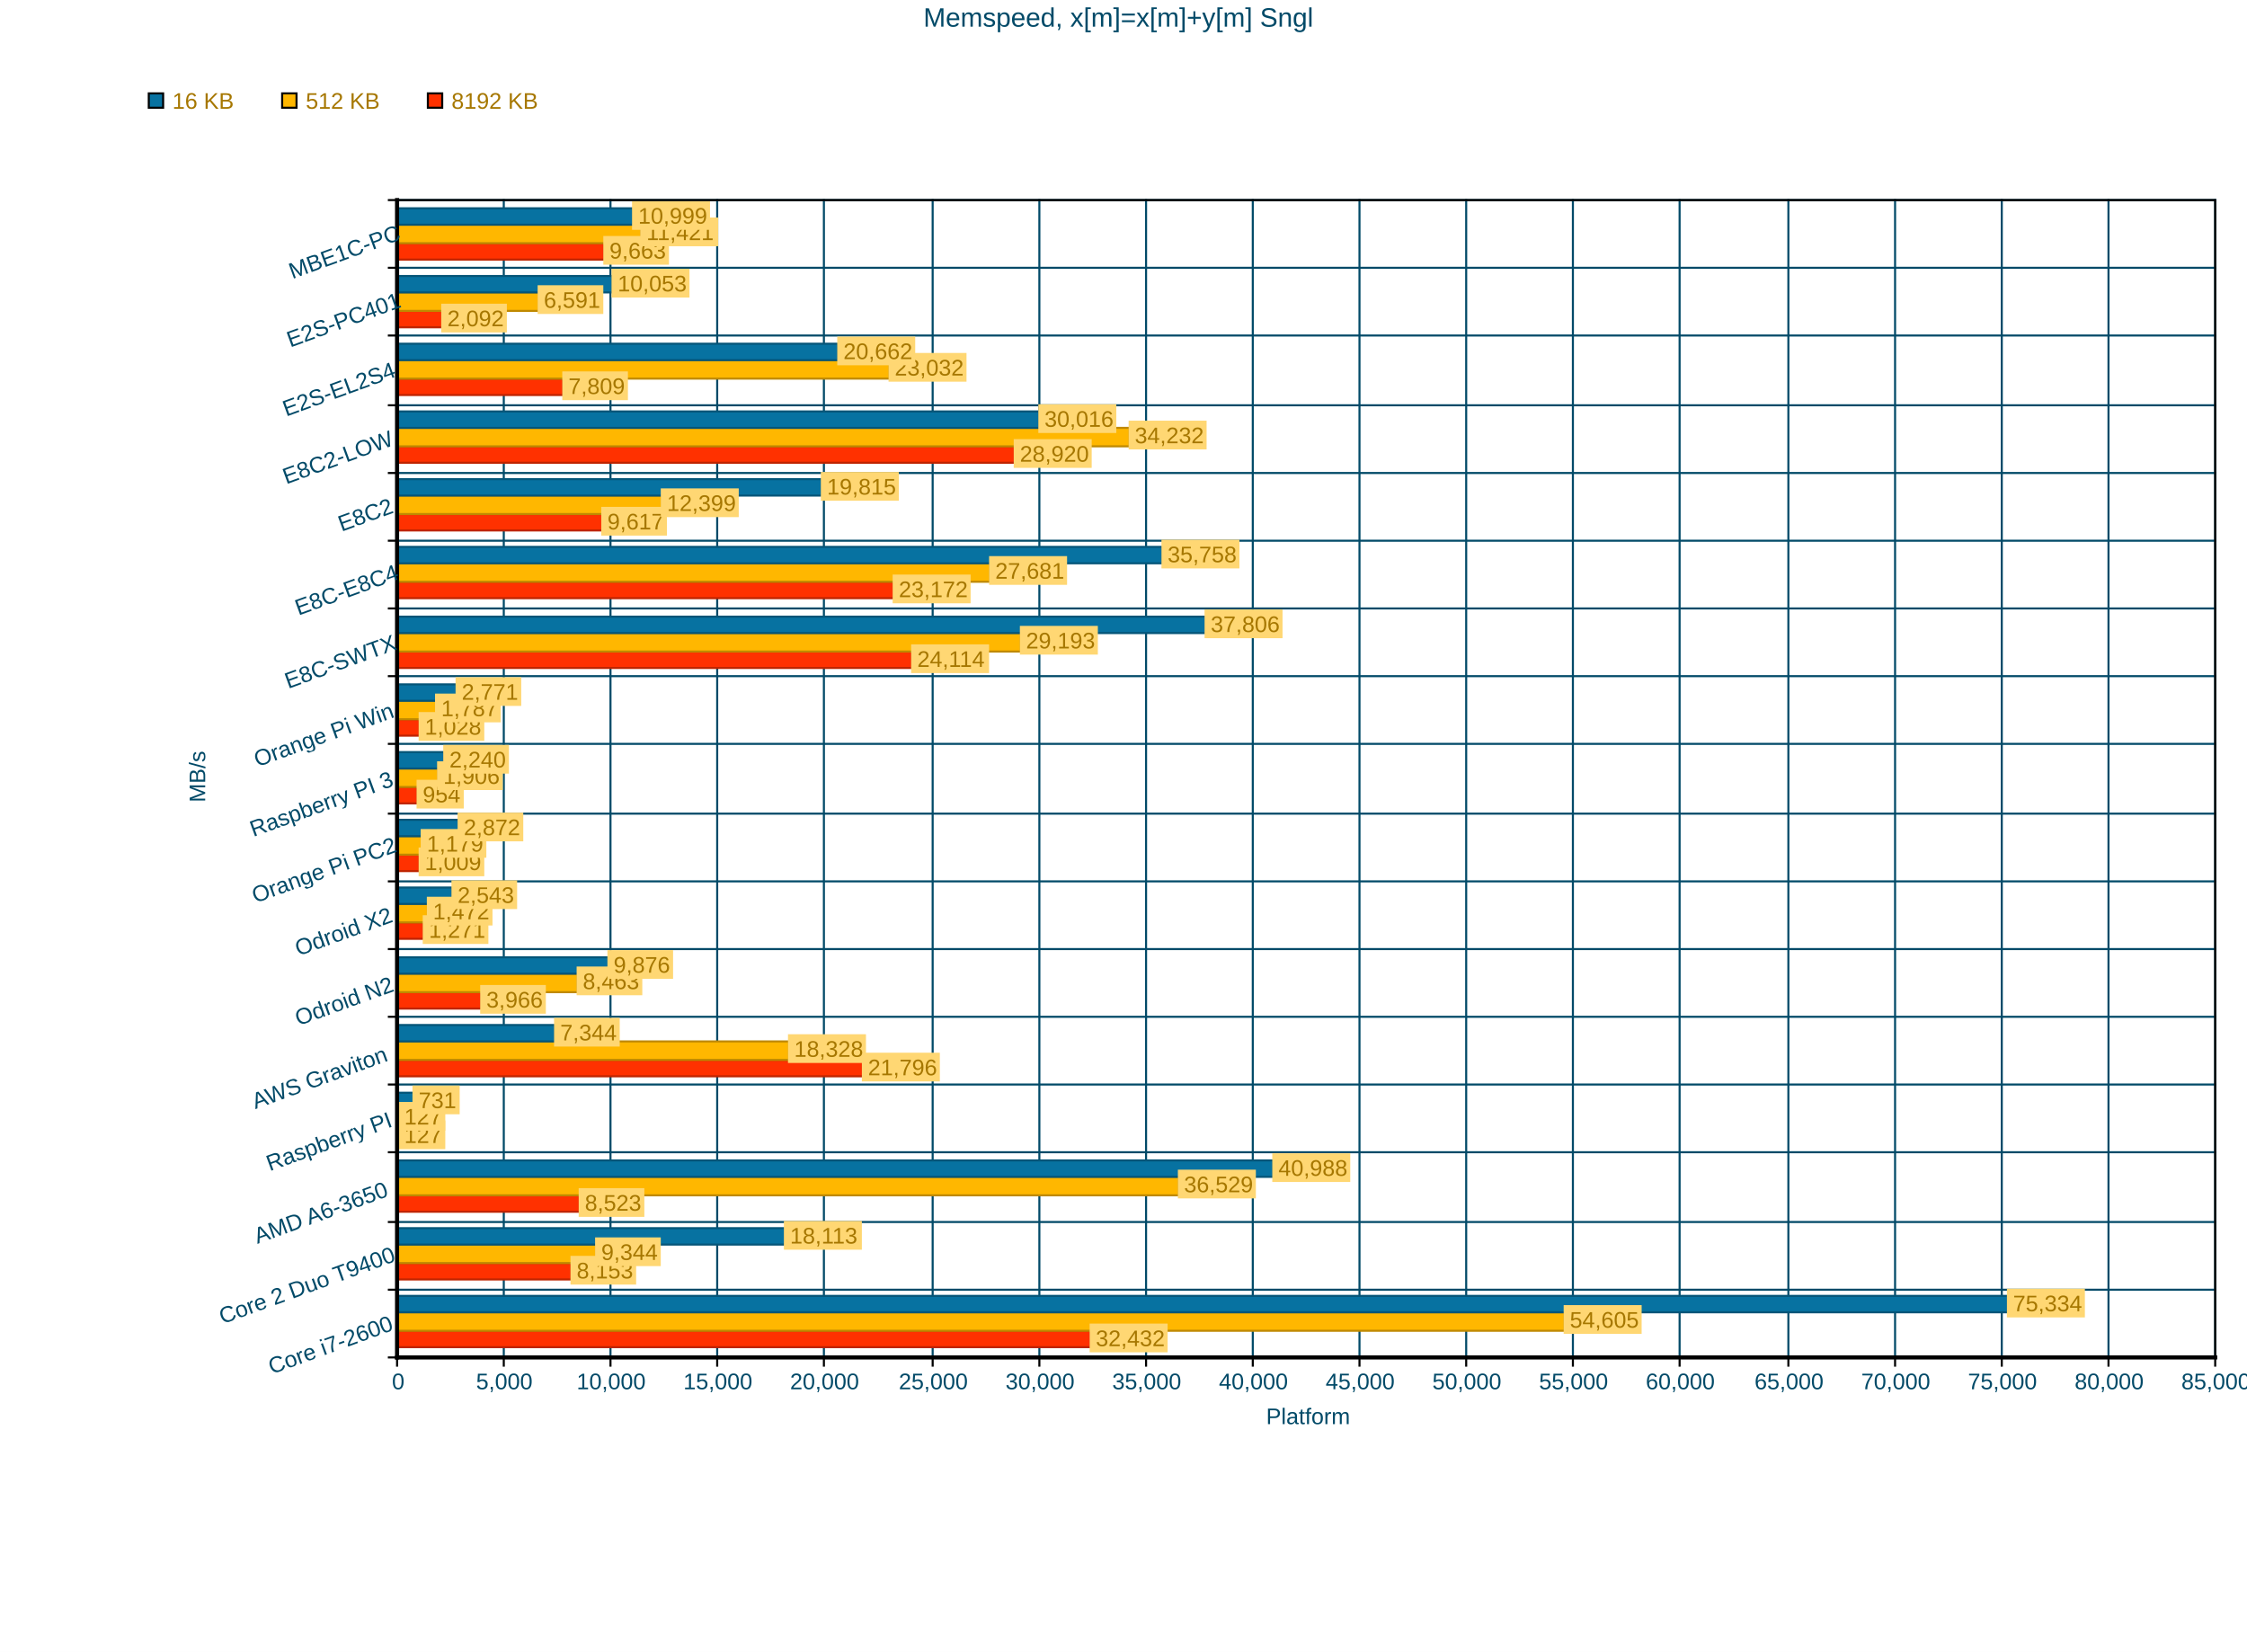
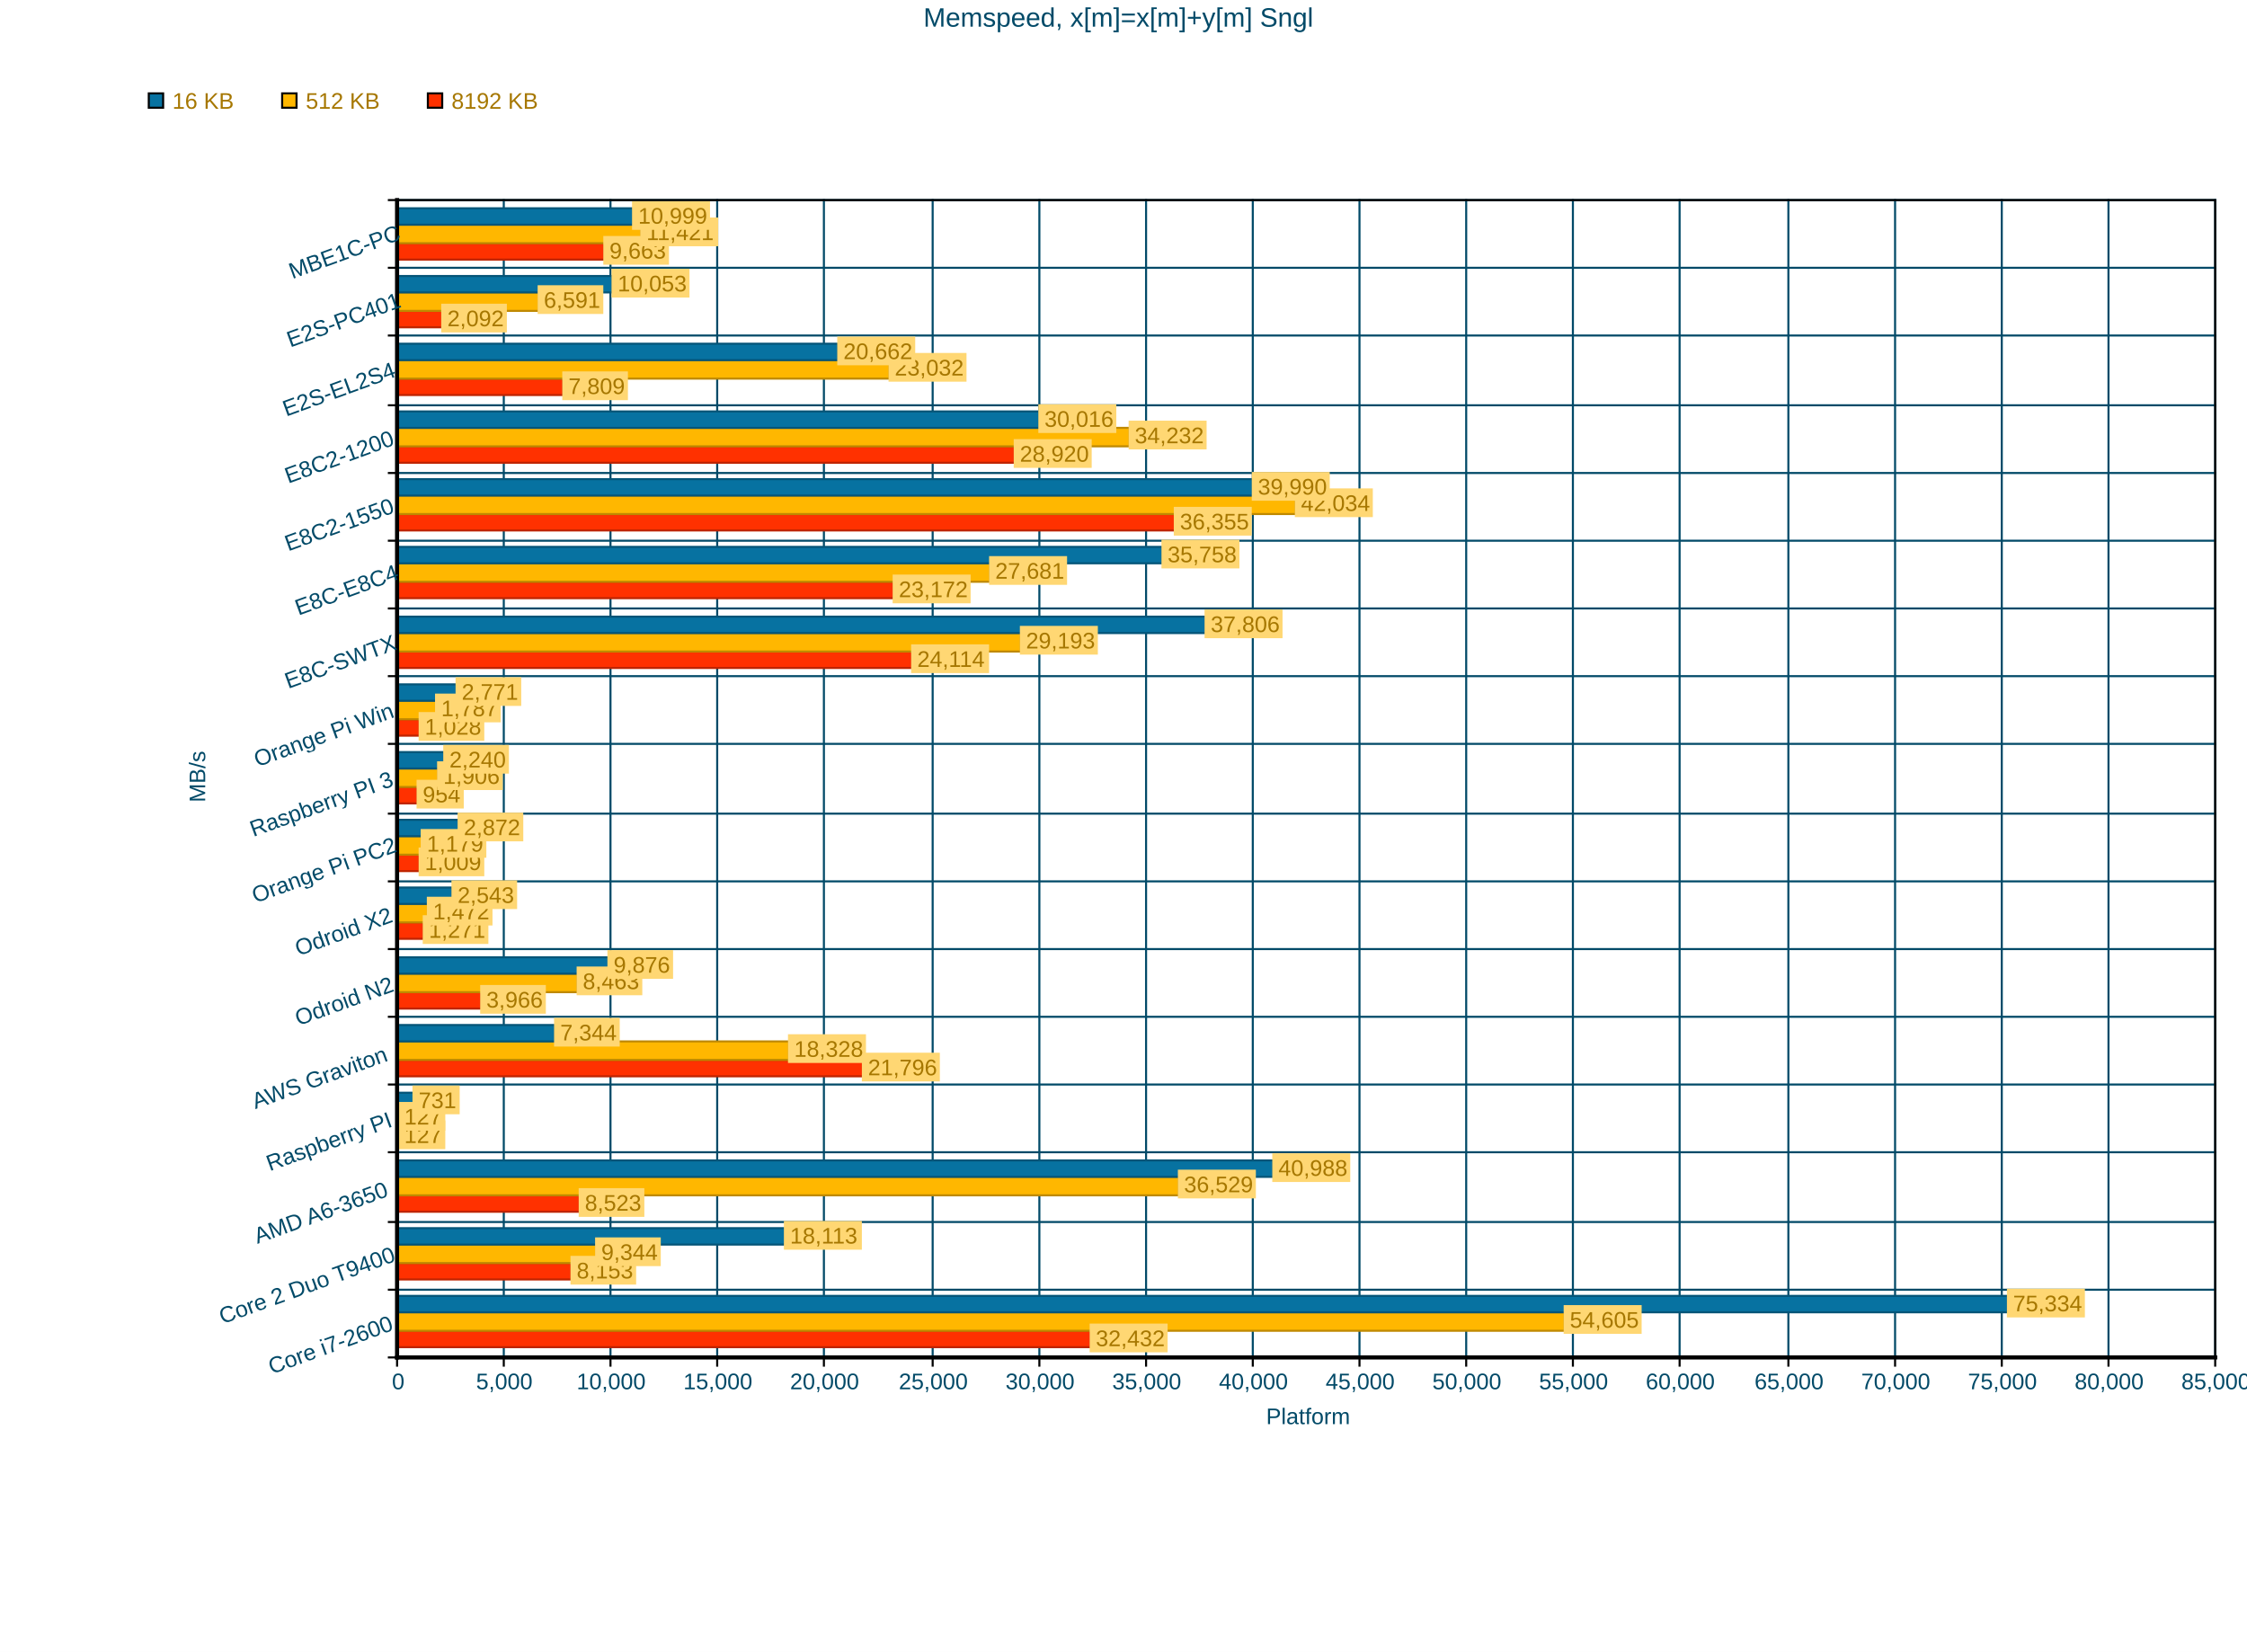
<svg xmlns="http://www.w3.org/2000/svg" xmlns:xlink="http://www.w3.org/1999/xlink" viewBox="0 0 1095 805" xml:space="preserve">
  <g font-family="Arial" font-size="11px" fill="none" fill-rule="evenodd" stroke-linecap="square">
    <rect id="b1" x="0" y="0" width="1095" height="805" />
    <use xlink:href="#b1" fill="#ffffff" />
    <rect id="b2" x="194" y="98" width="885" height="563" />
    <use xlink:href="#b2" fill="#ffffff" />
    <line id="b3" x1="193.5" y1="661.5" x2="193.5" y2="97.5" />
    <use xlink:href="#b3" stroke="#024a68" />
    <line id="b4" x1="245.5" y1="661.5" x2="245.5" y2="97.5" />
    <use xlink:href="#b4" stroke="#024a68" />
    <line id="b5" x1="297.5" y1="661.5" x2="297.5" y2="97.5" />
    <use xlink:href="#b5" stroke="#024a68" />
    <line id="b6" x1="349.5" y1="661.5" x2="349.5" y2="97.5" />
    <use xlink:href="#b6" stroke="#024a68" />
    <line id="b7" x1="401.5" y1="661.5" x2="401.5" y2="97.5" />
    <use xlink:href="#b7" stroke="#024a68" />
    <line id="b8" x1="454.5" y1="661.5" x2="454.5" y2="97.5" />
    <use xlink:href="#b8" stroke="#024a68" />
    <line id="b9" x1="506.5" y1="661.5" x2="506.5" y2="97.5" />
    <use xlink:href="#b9" stroke="#024a68" />
    <line id="b10" x1="558.5" y1="661.5" x2="558.5" y2="97.5" />
    <use xlink:href="#b10" stroke="#024a68" />
    <line id="b11" x1="610.5" y1="661.5" x2="610.5" y2="97.5" />
    <use xlink:href="#b11" stroke="#024a68" />
    <line id="b12" x1="662.5" y1="661.5" x2="662.5" y2="97.5" />
    <use xlink:href="#b12" stroke="#024a68" />
    <line id="b13" x1="714.5" y1="661.5" x2="714.5" y2="97.5" />
    <use xlink:href="#b13" stroke="#024a68" />
    <line id="b14" x1="766.5" y1="661.5" x2="766.5" y2="97.5" />
    <use xlink:href="#b14" stroke="#024a68" />
    <line id="b15" x1="818.5" y1="661.5" x2="818.5" y2="97.5" />
    <use xlink:href="#b15" stroke="#024a68" />
    <line id="b16" x1="871.5" y1="661.5" x2="871.5" y2="97.5" />
    <use xlink:href="#b16" stroke="#024a68" />
    <line id="b17" x1="923.5" y1="661.5" x2="923.5" y2="97.5" />
    <use xlink:href="#b17" stroke="#024a68" />
    <line id="b18" x1="975.5" y1="661.5" x2="975.5" y2="97.5" />
    <use xlink:href="#b18" stroke="#024a68" />
    <line id="b19" x1="1027.5" y1="661.5" x2="1027.5" y2="97.5" />
    <use xlink:href="#b19" stroke="#024a68" />
    <line id="b20" x1="1079.5" y1="661.5" x2="1079.5" y2="97.5" />
    <use xlink:href="#b20" stroke="#024a68" />
    <line id="b21" x1="193.5" y1="661.5" x2="1079.5" y2="661.5" />
    <use xlink:href="#b21" stroke="#024a68" />
    <line id="b22" x1="193.5" y1="628.5" x2="1079.5" y2="628.5" />
    <use xlink:href="#b22" stroke="#024a68" />
    <line id="b23" x1="193.5" y1="595.5" x2="1079.5" y2="595.5" />
    <use xlink:href="#b23" stroke="#024a68" />
    <line id="b24" x1="193.5" y1="561.5" x2="1079.5" y2="561.5" />
    <use xlink:href="#b24" stroke="#024a68" />
    <line id="b25" x1="193.5" y1="528.5" x2="1079.5" y2="528.5" />
    <use xlink:href="#b25" stroke="#024a68" />
    <line id="b26" x1="193.5" y1="495.5" x2="1079.5" y2="495.5" />
    <use xlink:href="#b26" stroke="#024a68" />
    <line id="b27" x1="193.5" y1="462.5" x2="1079.5" y2="462.5" />
    <use xlink:href="#b27" stroke="#024a68" />
    <line id="b28" x1="193.5" y1="429.5" x2="1079.5" y2="429.5" />
    <use xlink:href="#b28" stroke="#024a68" />
    <line id="b29" x1="193.5" y1="396.5" x2="1079.5" y2="396.5" />
    <use xlink:href="#b29" stroke="#024a68" />
    <line id="b30" x1="193.5" y1="362.5" x2="1079.5" y2="362.5" />
    <use xlink:href="#b30" stroke="#024a68" />
    <line id="b31" x1="193.5" y1="329.5" x2="1079.5" y2="329.5" />
    <use xlink:href="#b31" stroke="#024a68" />
    <line id="b32" x1="193.5" y1="296.5" x2="1079.5" y2="296.5" />
    <use xlink:href="#b32" stroke="#024a68" />
    <line id="b33" x1="193.5" y1="263.5" x2="1079.5" y2="263.5" />
    <use xlink:href="#b33" stroke="#024a68" />
    <line id="b34" x1="193.5" y1="230.5" x2="1079.5" y2="230.5" />
    <use xlink:href="#b34" stroke="#024a68" />
    <line id="b35" x1="193.5" y1="197.5" x2="1079.5" y2="197.5" />
    <use xlink:href="#b35" stroke="#024a68" />
    <line id="b36" x1="193.5" y1="163.5" x2="1079.5" y2="163.5" />
    <use xlink:href="#b36" stroke="#024a68" />
    <line id="b37" x1="193.5" y1="130.5" x2="1079.5" y2="130.5" />
    <use xlink:href="#b37" stroke="#024a68" />
    <line id="b38" x1="193.5" y1="97.5" x2="1079.5" y2="97.5" />
    <use xlink:href="#b38" stroke="#024a68" />
    <rect id="b39" x="193.5" y="648.5" width="338" height="8" />
    <use xlink:href="#b39" fill="#ff3100" stroke="#bf2400" />
    <rect id="b40" x="193.5" y="639.5" width="569" height="9" />
    <use xlink:href="#b40" fill="#ffb700" stroke="#bf8900" />
    <rect id="b41" x="193.5" y="631.5" width="785" height="8" />
    <use xlink:href="#b41" fill="#0772a1" stroke="#055578" />
    <rect id="b42" x="193.5" y="615.5" width="85" height="8" />
    <use xlink:href="#b42" fill="#ff3100" stroke="#bf2400" />
    <rect id="b43" x="193.5" y="606.5" width="97" height="9" />
    <use xlink:href="#b43" fill="#ffb700" stroke="#bf8900" />
    <rect id="b44" x="193.5" y="598.5" width="189" height="8" />
    <use xlink:href="#b44" fill="#0772a1" stroke="#055578" />
    <rect id="b45" x="193.5" y="582.5" width="89" height="8" />
    <use xlink:href="#b45" fill="#ff3100" stroke="#bf2400" />
    <rect id="b46" x="193.5" y="573.5" width="381" height="9" />
    <use xlink:href="#b46" fill="#ffb700" stroke="#bf8900" />
    <rect id="b47" x="193.5" y="565.5" width="427" height="8" />
    <use xlink:href="#b47" fill="#0772a1" stroke="#055578" />
    <rect id="b48" x="193.5" y="549.5" width="1" height="8" />
    <use xlink:href="#b48" fill="#ff3100" stroke="#bf2400" />
    <rect id="b49" x="193.5" y="540.5" width="1" height="9" />
    <use xlink:href="#b49" fill="#ffb700" stroke="#bf8900" />
    <rect id="b50" x="193.5" y="532.5" width="8" height="8" />
    <use xlink:href="#b50" fill="#0772a1" stroke="#055578" />
    <rect id="b51" x="193.5" y="516.5" width="227" height="8" />
    <use xlink:href="#b51" fill="#ff3100" stroke="#bf2400" />
    <rect id="b52" x="193.5" y="507.5" width="191" height="9" />
    <use xlink:href="#b52" fill="#ffb700" stroke="#bf8900" />
    <rect id="b53" x="193.5" y="499.5" width="77" height="8" />
    <use xlink:href="#b53" fill="#0772a1" stroke="#055578" />
    <rect id="b54" x="193.5" y="483.5" width="41" height="8" />
    <use xlink:href="#b54" fill="#ff3100" stroke="#bf2400" />
    <rect id="b55" x="193.5" y="474.5" width="88" height="9" />
    <use xlink:href="#b55" fill="#ffb700" stroke="#bf8900" />
    <rect id="b56" x="193.5" y="466.5" width="103" height="8" />
    <use xlink:href="#b56" fill="#0772a1" stroke="#055578" />
    <rect id="b57" x="193.5" y="449.5" width="13" height="8" />
    <use xlink:href="#b57" fill="#ff3100" stroke="#bf2400" />
    <rect id="b58" x="193.5" y="440.5" width="15" height="9" />
    <use xlink:href="#b58" fill="#ffb700" stroke="#bf8900" />
    <rect id="b59" x="193.5" y="432.5" width="27" height="8" />
    <use xlink:href="#b59" fill="#0772a1" stroke="#055578" />
    <rect id="b60" x="193.5" y="416.5" width="11" height="8" />
    <use xlink:href="#b60" fill="#ff3100" stroke="#bf2400" />
    <rect id="b61" x="193.5" y="407.5" width="12" height="9" />
    <use xlink:href="#b61" fill="#ffb700" stroke="#bf8900" />
    <rect id="b62" x="193.5" y="399.5" width="30" height="8" />
    <use xlink:href="#b62" fill="#0772a1" stroke="#055578" />
    <rect id="b63" x="193.5" y="383.5" width="10" height="8" />
    <use xlink:href="#b63" fill="#ff3100" stroke="#bf2400" />
    <rect id="b64" x="193.5" y="374.5" width="20" height="9" />
    <use xlink:href="#b64" fill="#ffb700" stroke="#bf8900" />
    <rect id="b65" x="193.5" y="366.5" width="23" height="8" />
    <use xlink:href="#b65" fill="#0772a1" stroke="#055578" />
    <rect id="b66" x="193.5" y="350.5" width="11" height="8" />
    <use xlink:href="#b66" fill="#ff3100" stroke="#bf2400" />
    <rect id="b67" x="193.5" y="341.5" width="19" height="9" />
    <use xlink:href="#b67" fill="#ffb700" stroke="#bf8900" />
    <rect id="b68" x="193.5" y="333.5" width="29" height="8" />
    <use xlink:href="#b68" fill="#0772a1" stroke="#055578" />
    <rect id="b69" x="193.5" y="317.5" width="251" height="8" />
    <use xlink:href="#b69" fill="#ff3100" stroke="#bf2400" />
    <rect id="b70" x="193.5" y="308.5" width="304" height="9" />
    <use xlink:href="#b70" fill="#ffb700" stroke="#bf8900" />
    <rect id="b71" x="193.5" y="300.5" width="394" height="8" />
    <use xlink:href="#b71" fill="#0772a1" stroke="#055578" />
    <rect id="b72" x="193.5" y="283.5" width="242" height="8" />
    <use xlink:href="#b72" fill="#ff3100" stroke="#bf2400" />
    <rect id="b73" x="193.5" y="274.5" width="289" height="9" />
    <use xlink:href="#b73" fill="#ffb700" stroke="#bf8900" />
    <rect id="b74" x="193.5" y="266.5" width="373" height="8" />
    <use xlink:href="#b74" fill="#0772a1" stroke="#055578" />
-     <rect id="b75" x="193.5" y="250.5" width="100" height="8" />
+     <rect id="b75" x="193.5" y="250.5" width="379" height="8" />
    <use xlink:href="#b75" fill="#ff3100" stroke="#bf2400" />
-     <rect id="b76" x="193.5" y="241.5" width="129" height="9" />
+     <rect id="b76" x="193.5" y="241.5" width="438" height="9" />
    <use xlink:href="#b76" fill="#ffb700" stroke="#bf8900" />
-     <rect id="b77" x="193.5" y="233.5" width="207" height="8" />
+     <rect id="b77" x="193.5" y="233.5" width="417" height="8" />
    <use xlink:href="#b77" fill="#0772a1" stroke="#055578" />
    <rect id="b78" x="193.5" y="217.5" width="301" height="8" />
    <use xlink:href="#b78" fill="#ff3100" stroke="#bf2400" />
    <rect id="b79" x="193.5" y="208.5" width="357" height="9" />
    <use xlink:href="#b79" fill="#ffb700" stroke="#bf8900" />
    <rect id="b80" x="193.5" y="200.5" width="313" height="8" />
    <use xlink:href="#b80" fill="#0772a1" stroke="#055578" />
    <rect id="b81" x="193.5" y="184.5" width="81" height="8" />
    <use xlink:href="#b81" fill="#ff3100" stroke="#bf2400" />
    <rect id="b82" x="193.5" y="175.5" width="240" height="9" />
    <use xlink:href="#b82" fill="#ffb700" stroke="#bf8900" />
    <rect id="b83" x="193.5" y="167.5" width="215" height="8" />
    <use xlink:href="#b83" fill="#0772a1" stroke="#055578" />
    <rect id="b84" x="193.5" y="151.5" width="22" height="8" />
    <use xlink:href="#b84" fill="#ff3100" stroke="#bf2400" />
    <rect id="b85" x="193.5" y="142.5" width="69" height="9" />
    <use xlink:href="#b85" fill="#ffb700" stroke="#bf8900" />
    <rect id="b86" x="193.5" y="134.5" width="105" height="8" />
    <use xlink:href="#b86" fill="#0772a1" stroke="#055578" />
    <rect id="b87" x="193.5" y="118.5" width="101" height="8" />
    <use xlink:href="#b87" fill="#ff3100" stroke="#bf2400" />
    <rect id="b88" x="193.5" y="109.5" width="119" height="9" />
    <use xlink:href="#b88" fill="#ffb700" stroke="#bf8900" />
    <rect id="b89" x="193.5" y="101.5" width="115" height="8" />
    <use xlink:href="#b89" fill="#0772a1" stroke="#055578" />
    <rect id="b90" x="531" y="645" width="38" height="14" />
    <use xlink:href="#b90" fill="#ffd773" />
    <text id="b91" style="font-family:'Arial';font-size:11px;" x="534" y="656">32,432</text>
    <use xlink:href="#b91" fill="#a67700" />
    <rect id="b92" x="762" y="636" width="38" height="14" />
    <use xlink:href="#b92" fill="#ffd773" />
    <text id="b93" style="font-family:'Arial';font-size:11px;" x="765" y="647">54,605</text>
    <use xlink:href="#b93" fill="#a67700" />
    <rect id="b94" x="978" y="628" width="38" height="14" />
    <use xlink:href="#b94" fill="#ffd773" />
    <text id="b95" style="font-family:'Arial';font-size:11px;" x="981" y="639">75,334</text>
    <use xlink:href="#b95" fill="#a67700" />
    <rect id="b96" x="278" y="612" width="32" height="14" />
    <use xlink:href="#b96" fill="#ffd773" />
    <text id="b97" style="font-family:'Arial';font-size:11px;" x="281" y="623">8,153</text>
    <use xlink:href="#b97" fill="#a67700" />
    <rect id="b98" x="290" y="603" width="32" height="14" />
    <use xlink:href="#b98" fill="#ffd773" />
    <text id="b99" style="font-family:'Arial';font-size:11px;" x="293" y="614">9,344</text>
    <use xlink:href="#b99" fill="#a67700" />
    <rect id="b100" x="382" y="595" width="38" height="14" />
    <use xlink:href="#b100" fill="#ffd773" />
    <text id="b101" style="font-family:'Arial';font-size:11px;" x="385" y="606">18,113</text>
    <use xlink:href="#b101" fill="#a67700" />
    <rect id="b102" x="282" y="579" width="32" height="14" />
    <use xlink:href="#b102" fill="#ffd773" />
    <text id="b103" style="font-family:'Arial';font-size:11px;" x="285" y="590">8,523</text>
    <use xlink:href="#b103" fill="#a67700" />
    <rect id="b104" x="574" y="570" width="38" height="14" />
    <use xlink:href="#b104" fill="#ffd773" />
    <text id="b105" style="font-family:'Arial';font-size:11px;" x="577" y="581">36,529</text>
    <use xlink:href="#b105" fill="#a67700" />
    <rect id="b106" x="620" y="562" width="38" height="14" />
    <use xlink:href="#b106" fill="#ffd773" />
    <text id="b107" style="font-family:'Arial';font-size:11px;" x="623" y="573">40,988</text>
    <use xlink:href="#b107" fill="#a67700" />
    <rect id="b108" x="194" y="546" width="23" height="14" />
    <use xlink:href="#b108" fill="#ffd773" />
    <text id="b109" style="font-family:'Arial';font-size:11px;" x="197" y="557">127</text>
    <use xlink:href="#b109" fill="#a67700" />
    <rect id="b110" x="194" y="537" width="23" height="14" />
    <use xlink:href="#b110" fill="#ffd773" />
    <text id="b111" style="font-family:'Arial';font-size:11px;" x="197" y="548">127</text>
    <use xlink:href="#b111" fill="#a67700" />
    <rect id="b112" x="201" y="529" width="23" height="14" />
    <use xlink:href="#b112" fill="#ffd773" />
    <text id="b113" style="font-family:'Arial';font-size:11px;" x="204" y="540">731</text>
    <use xlink:href="#b113" fill="#a67700" />
    <rect id="b114" x="420" y="513" width="38" height="14" />
    <use xlink:href="#b114" fill="#ffd773" />
    <text id="b115" style="font-family:'Arial';font-size:11px;" x="423" y="524">21,796</text>
    <use xlink:href="#b115" fill="#a67700" />
    <rect id="b116" x="384" y="504" width="38" height="14" />
    <use xlink:href="#b116" fill="#ffd773" />
    <text id="b117" style="font-family:'Arial';font-size:11px;" x="387" y="515">18,328</text>
    <use xlink:href="#b117" fill="#a67700" />
    <rect id="b118" x="270" y="496" width="32" height="14" />
    <use xlink:href="#b118" fill="#ffd773" />
    <text id="b119" style="font-family:'Arial';font-size:11px;" x="273" y="507">7,344</text>
    <use xlink:href="#b119" fill="#a67700" />
    <rect id="b120" x="234" y="480" width="32" height="14" />
    <use xlink:href="#b120" fill="#ffd773" />
    <text id="b121" style="font-family:'Arial';font-size:11px;" x="237" y="491">3,966</text>
    <use xlink:href="#b121" fill="#a67700" />
    <rect id="b122" x="281" y="471" width="32" height="14" />
    <use xlink:href="#b122" fill="#ffd773" />
    <text id="b123" style="font-family:'Arial';font-size:11px;" x="284" y="482">8,463</text>
    <use xlink:href="#b123" fill="#a67700" />
    <rect id="b124" x="296" y="463" width="32" height="14" />
    <use xlink:href="#b124" fill="#ffd773" />
    <text id="b125" style="font-family:'Arial';font-size:11px;" x="299" y="474">9,876</text>
    <use xlink:href="#b125" fill="#a67700" />
    <rect id="b126" x="206" y="446" width="32" height="14" />
    <use xlink:href="#b126" fill="#ffd773" />
    <text id="b127" style="font-family:'Arial';font-size:11px;" x="209" y="457">1,271</text>
    <use xlink:href="#b127" fill="#a67700" />
    <rect id="b128" x="208" y="437" width="32" height="14" />
    <use xlink:href="#b128" fill="#ffd773" />
    <text id="b129" style="font-family:'Arial';font-size:11px;" x="211" y="448">1,472</text>
    <use xlink:href="#b129" fill="#a67700" />
    <rect id="b130" x="220" y="429" width="32" height="14" />
    <use xlink:href="#b130" fill="#ffd773" />
    <text id="b131" style="font-family:'Arial';font-size:11px;" x="223" y="440">2,543</text>
    <use xlink:href="#b131" fill="#a67700" />
    <rect id="b132" x="204" y="413" width="32" height="14" />
    <use xlink:href="#b132" fill="#ffd773" />
    <text id="b133" style="font-family:'Arial';font-size:11px;" x="207" y="424">1,009</text>
    <use xlink:href="#b133" fill="#a67700" />
    <rect id="b134" x="205" y="404" width="32" height="14" />
    <use xlink:href="#b134" fill="#ffd773" />
    <text id="b135" style="font-family:'Arial';font-size:11px;" x="208" y="415">1,179</text>
    <use xlink:href="#b135" fill="#a67700" />
    <rect id="b136" x="223" y="396" width="32" height="14" />
    <use xlink:href="#b136" fill="#ffd773" />
    <text id="b137" style="font-family:'Arial';font-size:11px;" x="226" y="407">2,872</text>
    <use xlink:href="#b137" fill="#a67700" />
    <rect id="b138" x="203" y="380" width="23" height="14" />
    <use xlink:href="#b138" fill="#ffd773" />
    <text id="b139" style="font-family:'Arial';font-size:11px;" x="206" y="391">954</text>
    <use xlink:href="#b139" fill="#a67700" />
    <rect id="b140" x="213" y="371" width="32" height="14" />
    <use xlink:href="#b140" fill="#ffd773" />
    <text id="b141" style="font-family:'Arial';font-size:11px;" x="216" y="382">1,906</text>
    <use xlink:href="#b141" fill="#a67700" />
    <rect id="b142" x="216" y="363" width="32" height="14" />
    <use xlink:href="#b142" fill="#ffd773" />
    <text id="b143" style="font-family:'Arial';font-size:11px;" x="219" y="374">2,240</text>
    <use xlink:href="#b143" fill="#a67700" />
    <rect id="b144" x="204" y="347" width="32" height="14" />
    <use xlink:href="#b144" fill="#ffd773" />
    <text id="b145" style="font-family:'Arial';font-size:11px;" x="207" y="358">1,028</text>
    <use xlink:href="#b145" fill="#a67700" />
    <rect id="b146" x="212" y="338" width="32" height="14" />
    <use xlink:href="#b146" fill="#ffd773" />
    <text id="b147" style="font-family:'Arial';font-size:11px;" x="215" y="349">1,787</text>
    <use xlink:href="#b147" fill="#a67700" />
    <rect id="b148" x="222" y="330" width="32" height="14" />
    <use xlink:href="#b148" fill="#ffd773" />
    <text id="b149" style="font-family:'Arial';font-size:11px;" x="225" y="341">2,771</text>
    <use xlink:href="#b149" fill="#a67700" />
    <rect id="b150" x="444" y="314" width="38" height="14" />
    <use xlink:href="#b150" fill="#ffd773" />
    <text id="b151" style="font-family:'Arial';font-size:11px;" x="447" y="325">24,114</text>
    <use xlink:href="#b151" fill="#a67700" />
    <rect id="b152" x="497" y="305" width="38" height="14" />
    <use xlink:href="#b152" fill="#ffd773" />
    <text id="b153" style="font-family:'Arial';font-size:11px;" x="500" y="316">29,193</text>
    <use xlink:href="#b153" fill="#a67700" />
    <rect id="b154" x="587" y="297" width="38" height="14" />
    <use xlink:href="#b154" fill="#ffd773" />
    <text id="b155" style="font-family:'Arial';font-size:11px;" x="590" y="308">37,806</text>
    <use xlink:href="#b155" fill="#a67700" />
    <rect id="b156" x="435" y="280" width="38" height="14" />
    <use xlink:href="#b156" fill="#ffd773" />
    <text id="b157" style="font-family:'Arial';font-size:11px;" x="438" y="291">23,172</text>
    <use xlink:href="#b157" fill="#a67700" />
    <rect id="b158" x="482" y="271" width="38" height="14" />
    <use xlink:href="#b158" fill="#ffd773" />
    <text id="b159" style="font-family:'Arial';font-size:11px;" x="485" y="282">27,681</text>
    <use xlink:href="#b159" fill="#a67700" />
    <rect id="b160" x="566" y="263" width="38" height="14" />
    <use xlink:href="#b160" fill="#ffd773" />
    <text id="b161" style="font-family:'Arial';font-size:11px;" x="569" y="274">35,758</text>
    <use xlink:href="#b161" fill="#a67700" />
-     <rect id="b162" x="293" y="247" width="32" height="14" />
+     <rect id="b162" x="572" y="247" width="38" height="14" />
    <use xlink:href="#b162" fill="#ffd773" />
-     <text id="b163" style="font-family:'Arial';font-size:11px;" x="296" y="258">9,617</text>
+     <text id="b163" style="font-family:'Arial';font-size:11px;" x="575" y="258">36,355</text>
    <use xlink:href="#b163" fill="#a67700" />
-     <rect id="b164" x="322" y="238" width="38" height="14" />
+     <rect id="b164" x="631" y="238" width="38" height="14" />
    <use xlink:href="#b164" fill="#ffd773" />
-     <text id="b165" style="font-family:'Arial';font-size:11px;" x="325" y="249">12,399</text>
+     <text id="b165" style="font-family:'Arial';font-size:11px;" x="634" y="249">42,034</text>
    <use xlink:href="#b165" fill="#a67700" />
-     <rect id="b166" x="400" y="230" width="38" height="14" />
+     <rect id="b166" x="610" y="230" width="38" height="14" />
    <use xlink:href="#b166" fill="#ffd773" />
-     <text id="b167" style="font-family:'Arial';font-size:11px;" x="403" y="241">19,815</text>
+     <text id="b167" style="font-family:'Arial';font-size:11px;" x="613" y="241">39,990</text>
    <use xlink:href="#b167" fill="#a67700" />
    <rect id="b168" x="494" y="214" width="38" height="14" />
    <use xlink:href="#b168" fill="#ffd773" />
    <text id="b169" style="font-family:'Arial';font-size:11px;" x="497" y="225">28,920</text>
    <use xlink:href="#b169" fill="#a67700" />
    <rect id="b170" x="550" y="205" width="38" height="14" />
    <use xlink:href="#b170" fill="#ffd773" />
    <text id="b171" style="font-family:'Arial';font-size:11px;" x="553" y="216">34,232</text>
    <use xlink:href="#b171" fill="#a67700" />
    <rect id="b172" x="506" y="197" width="38" height="14" />
    <use xlink:href="#b172" fill="#ffd773" />
    <text id="b173" style="font-family:'Arial';font-size:11px;" x="509" y="208">30,016</text>
    <use xlink:href="#b173" fill="#a67700" />
    <rect id="b174" x="274" y="181" width="32" height="14" />
    <use xlink:href="#b174" fill="#ffd773" />
    <text id="b175" style="font-family:'Arial';font-size:11px;" x="277" y="192">7,809</text>
    <use xlink:href="#b175" fill="#a67700" />
    <rect id="b176" x="433" y="172" width="38" height="14" />
    <use xlink:href="#b176" fill="#ffd773" />
    <text id="b177" style="font-family:'Arial';font-size:11px;" x="436" y="183">23,032</text>
    <use xlink:href="#b177" fill="#a67700" />
    <rect id="b178" x="408" y="164" width="38" height="14" />
    <use xlink:href="#b178" fill="#ffd773" />
    <text id="b179" style="font-family:'Arial';font-size:11px;" x="411" y="175">20,662</text>
    <use xlink:href="#b179" fill="#a67700" />
    <rect id="b180" x="215" y="148" width="32" height="14" />
    <use xlink:href="#b180" fill="#ffd773" />
    <text id="b181" style="font-family:'Arial';font-size:11px;" x="218" y="159">2,092</text>
    <use xlink:href="#b181" fill="#a67700" />
    <rect id="b182" x="262" y="139" width="32" height="14" />
    <use xlink:href="#b182" fill="#ffd773" />
    <text id="b183" style="font-family:'Arial';font-size:11px;" x="265" y="150">6,591</text>
    <use xlink:href="#b183" fill="#a67700" />
    <rect id="b184" x="298" y="131" width="38" height="14" />
    <use xlink:href="#b184" fill="#ffd773" />
    <text id="b185" style="font-family:'Arial';font-size:11px;" x="301" y="142">10,053</text>
    <use xlink:href="#b185" fill="#a67700" />
    <rect id="b186" x="294" y="115" width="32" height="14" />
    <use xlink:href="#b186" fill="#ffd773" />
    <text id="b187" style="font-family:'Arial';font-size:11px;" x="297" y="126">9,663</text>
    <use xlink:href="#b187" fill="#a67700" />
    <rect id="b188" x="312" y="106" width="38" height="14" />
    <use xlink:href="#b188" fill="#ffd773" />
    <text id="b189" style="font-family:'Arial';font-size:11px;" x="315" y="117">11,421</text>
    <use xlink:href="#b189" fill="#a67700" />
    <rect id="b190" x="308" y="98" width="38" height="14" />
    <use xlink:href="#b190" fill="#ffd773" />
    <text id="b191" style="font-family:'Arial';font-size:11px;" x="311" y="109">10,999</text>
    <use xlink:href="#b191" fill="#a67700" />
    <rect id="b192" x="193.5" y="97.5" width="886" height="564" />
    <use xlink:href="#b192" stroke="#000000" />
    <line id="b193" x1="193.5" y1="661.5" x2="1079.5" y2="661.5" stroke-width="2" />
    <use xlink:href="#b193" stroke="#000000" />
    <line id="b194" x1="193.5" y1="665.5" x2="193.5" y2="662.5" />
    <use xlink:href="#b194" stroke="#000000" />
    <line id="b195" x1="245.5" y1="665.5" x2="245.5" y2="662.5" />
    <use xlink:href="#b195" stroke="#000000" />
    <line id="b196" x1="297.5" y1="665.5" x2="297.5" y2="662.5" />
    <use xlink:href="#b196" stroke="#000000" />
    <line id="b197" x1="349.5" y1="665.5" x2="349.5" y2="662.5" />
    <use xlink:href="#b197" stroke="#000000" />
    <line id="b198" x1="401.5" y1="665.5" x2="401.5" y2="662.5" />
    <use xlink:href="#b198" stroke="#000000" />
    <line id="b199" x1="454.5" y1="665.5" x2="454.5" y2="662.5" />
    <use xlink:href="#b199" stroke="#000000" />
    <line id="b200" x1="506.5" y1="665.5" x2="506.5" y2="662.5" />
    <use xlink:href="#b200" stroke="#000000" />
    <line id="b201" x1="558.5" y1="665.5" x2="558.5" y2="662.5" />
    <use xlink:href="#b201" stroke="#000000" />
    <line id="b202" x1="610.5" y1="665.5" x2="610.5" y2="662.5" />
    <use xlink:href="#b202" stroke="#000000" />
    <line id="b203" x1="662.5" y1="665.5" x2="662.5" y2="662.5" />
    <use xlink:href="#b203" stroke="#000000" />
    <line id="b204" x1="714.5" y1="665.5" x2="714.5" y2="662.5" />
    <use xlink:href="#b204" stroke="#000000" />
    <line id="b205" x1="766.5" y1="665.5" x2="766.5" y2="662.5" />
    <use xlink:href="#b205" stroke="#000000" />
    <line id="b206" x1="818.5" y1="665.5" x2="818.5" y2="662.5" />
    <use xlink:href="#b206" stroke="#000000" />
    <line id="b207" x1="871.5" y1="665.5" x2="871.5" y2="662.5" />
    <use xlink:href="#b207" stroke="#000000" />
    <line id="b208" x1="923.5" y1="665.5" x2="923.5" y2="662.5" />
    <use xlink:href="#b208" stroke="#000000" />
    <line id="b209" x1="975.5" y1="665.5" x2="975.5" y2="662.5" />
    <use xlink:href="#b209" stroke="#000000" />
    <line id="b210" x1="1027.5" y1="665.5" x2="1027.5" y2="662.5" />
    <use xlink:href="#b210" stroke="#000000" />
    <line id="b211" x1="1079.5" y1="665.5" x2="1079.5" y2="662.5" />
    <use xlink:href="#b211" stroke="#000000" />
    <text id="b212" style="font-family:'Arial';font-size:11px;" x="191" y="677">0</text>
    <use xlink:href="#b212" fill="#024a68" />
    <text id="b213" style="font-family:'Arial';font-size:11px;" x="232" y="677">5,000</text>
    <use xlink:href="#b213" fill="#024a68" />
    <text id="b214" style="font-family:'Arial';font-size:11px;" x="281" y="677">10,000</text>
    <use xlink:href="#b214" fill="#024a68" />
    <text id="b215" style="font-family:'Arial';font-size:11px;" x="333" y="677">15,000</text>
    <use xlink:href="#b215" fill="#024a68" />
    <text id="b216" style="font-family:'Arial';font-size:11px;" x="385" y="677">20,000</text>
    <use xlink:href="#b216" fill="#024a68" />
    <text id="b217" style="font-family:'Arial';font-size:11px;" x="438" y="677">25,000</text>
    <use xlink:href="#b217" fill="#024a68" />
    <text id="b218" style="font-family:'Arial';font-size:11px;" x="490" y="677">30,000</text>
    <use xlink:href="#b218" fill="#024a68" />
    <text id="b219" style="font-family:'Arial';font-size:11px;" x="542" y="677">35,000</text>
    <use xlink:href="#b219" fill="#024a68" />
    <text id="b220" style="font-family:'Arial';font-size:11px;" x="594" y="677">40,000</text>
    <use xlink:href="#b220" fill="#024a68" />
    <text id="b221" style="font-family:'Arial';font-size:11px;" x="646" y="677">45,000</text>
    <use xlink:href="#b221" fill="#024a68" />
    <text id="b222" style="font-family:'Arial';font-size:11px;" x="698" y="677">50,000</text>
    <use xlink:href="#b222" fill="#024a68" />
    <text id="b223" style="font-family:'Arial';font-size:11px;" x="750" y="677">55,000</text>
    <use xlink:href="#b223" fill="#024a68" />
    <text id="b224" style="font-family:'Arial';font-size:11px;" x="802" y="677">60,000</text>
    <use xlink:href="#b224" fill="#024a68" />
    <text id="b225" style="font-family:'Arial';font-size:11px;" x="855" y="677">65,000</text>
    <use xlink:href="#b225" fill="#024a68" />
    <text id="b226" style="font-family:'Arial';font-size:11px;" x="907" y="677">70,000</text>
    <use xlink:href="#b226" fill="#024a68" />
    <text id="b227" style="font-family:'Arial';font-size:11px;" x="959" y="677">75,000</text>
    <use xlink:href="#b227" fill="#024a68" />
    <text id="b228" style="font-family:'Arial';font-size:11px;" x="1011" y="677">80,000</text>
    <use xlink:href="#b228" fill="#024a68" />
    <text id="b229" style="font-family:'Arial';font-size:11px;" x="1063" y="677">85,000</text>
    <use xlink:href="#b229" fill="#024a68" />
    <text id="b230" style="font-family:'Arial';font-size:11px;" x="617" y="694">Platform</text>
    <use xlink:href="#b230" fill="#024a68" />
    <text id="b231" style="font-family:'Arial';font-size:11px;" x="635" y="707"> </text>
    <use xlink:href="#b231" fill="#024a68" />
    <line id="b232" x1="193.5" y1="661.5" x2="193.5" y2="97.5" stroke-width="2" />
    <use xlink:href="#b232" stroke="#000000" />
    <line id="b233" x1="189.5" y1="661.5" x2="192.5" y2="661.5" />
    <use xlink:href="#b233" stroke="#000000" />
    <line id="b234" x1="189.5" y1="628.5" x2="192.5" y2="628.5" />
    <use xlink:href="#b234" stroke="#000000" />
    <line id="b235" x1="189.5" y1="595.5" x2="192.5" y2="595.5" />
    <use xlink:href="#b235" stroke="#000000" />
    <line id="b236" x1="189.5" y1="561.5" x2="192.5" y2="561.5" />
    <use xlink:href="#b236" stroke="#000000" />
    <line id="b237" x1="189.5" y1="528.5" x2="192.5" y2="528.5" />
    <use xlink:href="#b237" stroke="#000000" />
    <line id="b238" x1="189.5" y1="495.5" x2="192.5" y2="495.5" />
    <use xlink:href="#b238" stroke="#000000" />
    <line id="b239" x1="189.5" y1="462.5" x2="192.5" y2="462.5" />
    <use xlink:href="#b239" stroke="#000000" />
    <line id="b240" x1="189.5" y1="429.5" x2="192.5" y2="429.5" />
    <use xlink:href="#b240" stroke="#000000" />
    <line id="b241" x1="189.5" y1="396.5" x2="192.5" y2="396.5" />
    <use xlink:href="#b241" stroke="#000000" />
    <line id="b242" x1="189.5" y1="362.5" x2="192.5" y2="362.5" />
    <use xlink:href="#b242" stroke="#000000" />
    <line id="b243" x1="189.5" y1="329.5" x2="192.5" y2="329.5" />
    <use xlink:href="#b243" stroke="#000000" />
    <line id="b244" x1="189.5" y1="296.5" x2="192.5" y2="296.5" />
    <use xlink:href="#b244" stroke="#000000" />
    <line id="b245" x1="189.5" y1="263.5" x2="192.5" y2="263.5" />
    <use xlink:href="#b245" stroke="#000000" />
    <line id="b246" x1="189.5" y1="230.5" x2="192.5" y2="230.5" />
    <use xlink:href="#b246" stroke="#000000" />
    <line id="b247" x1="189.5" y1="197.5" x2="192.5" y2="197.5" />
    <use xlink:href="#b247" stroke="#000000" />
    <line id="b248" x1="189.5" y1="163.5" x2="192.5" y2="163.5" />
    <use xlink:href="#b248" stroke="#000000" />
    <line id="b249" x1="189.5" y1="130.5" x2="192.5" y2="130.5" />
    <use xlink:href="#b249" stroke="#000000" />
    <line id="b250" x1="189.5" y1="97.5" x2="192.5" y2="97.5" />
    <use xlink:href="#b250" stroke="#000000" />
    <defs>
      <symbol id="g251" viewBox="0 0 73 8" preserveAspectRatio="none">
        <g font-family="Arial" font-size="11px" fill="none" fill-rule="evenodd" stroke-linecap="square">
          <text id="b252" style="font-family:'Arial';font-size:11px;" x="5" y="8">Core i7-2600</text>
          <use xlink:href="#b252" fill="#024a68" />
        </g>
      </symbol>
    </defs>
    <use x="125" y="663.967" width="73" height="8" xlink:href="#g251" transform="rotate(-20,125,663.967)" />
    <defs>
      <symbol id="g253" viewBox="0 0 98 8" preserveAspectRatio="none">
        <g font-family="Arial" font-size="11px" fill="none" fill-rule="evenodd" stroke-linecap="square">
          <text id="b254" style="font-family:'Arial';font-size:11px;" x="5" y="8">Core 2 Duo T9400</text>
          <use xlink:href="#b254" fill="#024a68" />
        </g>
      </symbol>
    </defs>
    <use x="101" y="639.518" width="98" height="8" xlink:href="#g253" transform="rotate(-20,101,639.518)" />
    <defs>
      <symbol id="g255" viewBox="0 0 80 8" preserveAspectRatio="none">
        <g font-family="Arial" font-size="11px" fill="none" fill-rule="evenodd" stroke-linecap="square">
          <text id="b256" style="font-family:'Arial';font-size:11px;" x="5" y="8">AMD A6-3650</text>
          <use xlink:href="#b256" fill="#024a68" />
        </g>
      </symbol>
    </defs>
    <use x="118" y="600.362" width="80" height="8" xlink:href="#g255" transform="rotate(-20,118,600.362)" />
    <defs>
      <symbol id="g257" viewBox="0 0 73 10" preserveAspectRatio="none">
        <g font-family="Arial" font-size="11px" fill="none" fill-rule="evenodd" stroke-linecap="square">
          <text id="b258" style="font-family:'Arial';font-size:11px;" x="5" y="8">Raspberry PI</text>
          <use xlink:href="#b258" fill="#024a68" />
        </g>
      </symbol>
    </defs>
    <use x="124" y="564.967" width="73" height="10" xlink:href="#g257" transform="rotate(-20,124,564.967)" />
    <defs>
      <symbol id="g259" viewBox="0 0 81 8" preserveAspectRatio="none">
        <g font-family="Arial" font-size="11px" fill="none" fill-rule="evenodd" stroke-linecap="square">
          <text id="b260" style="font-family:'Arial';font-size:11px;" x="5" y="8">AWS Graviton</text>
          <use xlink:href="#b260" fill="#024a68" />
        </g>
      </symbol>
    </defs>
    <use x="117" y="534.704" width="81" height="8" xlink:href="#g259" transform="rotate(-20,117,534.704)" />
    <defs>
      <symbol id="g261" viewBox="0 0 59 8" preserveAspectRatio="none">
        <g font-family="Arial" font-size="11px" fill="none" fill-rule="evenodd" stroke-linecap="square">
          <text id="b262" style="font-family:'Arial';font-size:11px;" x="5" y="8">Odroid N2</text>
          <use xlink:href="#b262" fill="#024a68" />
        </g>
      </symbol>
    </defs>
    <use x="138" y="494.179" width="59" height="8" xlink:href="#g261" transform="rotate(-20,138,494.179)" />
    <defs>
      <symbol id="g263" viewBox="0 0 59 8" preserveAspectRatio="none">
        <g font-family="Arial" font-size="11px" fill="none" fill-rule="evenodd" stroke-linecap="square">
          <text id="b264" style="font-family:'Arial';font-size:11px;" x="5" y="8">Odroid X2</text>
          <use xlink:href="#b264" fill="#024a68" />
        </g>
      </symbol>
    </defs>
    <use x="138" y="460.179" width="59" height="8" xlink:href="#g263" transform="rotate(-20,138,460.179)" />
    <defs>
      <symbol id="g265" viewBox="0 0 80 10" preserveAspectRatio="none">
        <g font-family="Arial" font-size="11px" fill="none" fill-rule="evenodd" stroke-linecap="square">
          <text id="b266" style="font-family:'Arial';font-size:11px;" x="5" y="8">Orange Pi PC2</text>
          <use xlink:href="#b266" fill="#024a68" />
        </g>
      </symbol>
    </defs>
    <use x="117" y="434.362" width="80" height="10" xlink:href="#g265" transform="rotate(-20,117,434.362)" />
    <defs>
      <symbol id="g267" viewBox="0 0 82 10" preserveAspectRatio="none">
        <g font-family="Arial" font-size="11px" fill="none" fill-rule="evenodd" stroke-linecap="square">
          <text id="b268" style="font-family:'Arial';font-size:11px;" x="5" y="8">Raspberry PI 3</text>
          <use xlink:href="#b268" fill="#024a68" />
        </g>
      </symbol>
    </defs>
    <use x="116" y="402.046" width="82" height="10" xlink:href="#g267" transform="rotate(-20,116,402.046)" />
    <defs>
      <symbol id="g269" viewBox="0 0 79 10" preserveAspectRatio="none">
        <g font-family="Arial" font-size="11px" fill="none" fill-rule="evenodd" stroke-linecap="square">
          <text id="b270" style="font-family:'Arial';font-size:11px;" x="5" y="8">Orange Pi Win</text>
          <use xlink:href="#b270" fill="#024a68" />
        </g>
      </symbol>
    </defs>
    <use x="118" y="368.02" width="79" height="10" xlink:href="#g269" transform="rotate(-20,118,368.02)" />
    <defs>
      <symbol id="g271" viewBox="0 0 64 8" preserveAspectRatio="none">
        <g font-family="Arial" font-size="11px" fill="none" fill-rule="evenodd" stroke-linecap="square">
          <text id="b272" style="font-family:'Arial';font-size:11px;" x="5" y="8">E8C-SWTX</text>
          <use xlink:href="#b272" fill="#024a68" />
        </g>
      </symbol>
    </defs>
    <use x="133" y="329.889" width="64" height="8" xlink:href="#g271" transform="rotate(-20,133,329.889)" />
    <defs>
      <symbol id="g273" viewBox="0 0 59 8" preserveAspectRatio="none">
        <g font-family="Arial" font-size="11px" fill="none" fill-rule="evenodd" stroke-linecap="square">
          <text id="b274" style="font-family:'Arial';font-size:11px;" x="5" y="8">E8C-E8C4</text>
          <use xlink:href="#b274" fill="#024a68" />
        </g>
      </symbol>
    </defs>
    <use x="138" y="294.179" width="59" height="8" xlink:href="#g273" transform="rotate(-20,138,294.179)" />
    <defs>
-       <symbol id="g275" viewBox="0 0 36 8" preserveAspectRatio="none">
-         <g font-family="Arial" font-size="11px" fill="none" fill-rule="evenodd" stroke-linecap="square">
-           <text id="b276" style="font-family:'Arial';font-size:11px;" x="5" y="8">E8C2</text>
+       <symbol id="g275" viewBox="0 0 64 8" preserveAspectRatio="none">
+         <g font-family="Arial" font-size="11px" fill="none" fill-rule="evenodd" stroke-linecap="square">
+           <text id="b276" style="font-family:'Arial';font-size:11px;" x="5" y="8">E8C2-1550</text>
          <use xlink:href="#b276" fill="#024a68" />
        </g>
      </symbol>
    </defs>
-     <use x="159" y="253.313" width="36" height="8" xlink:href="#g275" transform="rotate(-20,159,253.313)" />
-     <defs>
-       <symbol id="g277" viewBox="0 0 65 8" preserveAspectRatio="none">
-         <g font-family="Arial" font-size="11px" fill="none" fill-rule="evenodd" stroke-linecap="square">
-           <text id="b278" style="font-family:'Arial';font-size:11px;" x="5" y="8">E8C2-LOW</text>
+     <use x="133" y="262.889" width="64" height="8" xlink:href="#g275" transform="rotate(-20,133,262.889)" />
+     <defs>
+       <symbol id="g277" viewBox="0 0 64 8" preserveAspectRatio="none">
+         <g font-family="Arial" font-size="11px" fill="none" fill-rule="evenodd" stroke-linecap="square">
+           <text id="b278" style="font-family:'Arial';font-size:11px;" x="5" y="8">E8C2-1200</text>
          <use xlink:href="#b278" fill="#024a68" />
        </g>
      </symbol>
    </defs>
-     <use x="132" y="230.231" width="65" height="8" xlink:href="#g277" transform="rotate(-20,132,230.231)" />
+     <use x="133" y="229.889" width="64" height="8" xlink:href="#g277" transform="rotate(-20,133,229.889)" />
    <defs>
      <symbol id="g279" viewBox="0 0 65 8" preserveAspectRatio="none">
        <g font-family="Arial" font-size="11px" fill="none" fill-rule="evenodd" stroke-linecap="square">
          <text id="b280" style="font-family:'Arial';font-size:11px;" x="5" y="8">E2S-EL2S4</text>
          <use xlink:href="#b280" fill="#024a68" />
        </g>
      </symbol>
    </defs>
    <use x="132" y="197.231" width="65" height="8" xlink:href="#g279" transform="rotate(-20,132,197.231)" />
    <defs>
      <symbol id="g281" viewBox="0 0 63 8" preserveAspectRatio="none">
        <g font-family="Arial" font-size="11px" fill="none" fill-rule="evenodd" stroke-linecap="square">
          <text id="b282" style="font-family:'Arial';font-size:11px;" x="5" y="8">E2S-PC401</text>
          <use xlink:href="#b282" fill="#024a68" />
        </g>
      </symbol>
    </defs>
    <use x="134" y="163.547" width="63" height="8" xlink:href="#g281" transform="rotate(-20,134,163.547)" />
    <defs>
      <symbol id="g283" viewBox="0 0 62 8" preserveAspectRatio="none">
        <g font-family="Arial" font-size="11px" fill="none" fill-rule="evenodd" stroke-linecap="square">
          <text id="b284" style="font-family:'Arial';font-size:11px;" x="5" y="8">MBE1C-PC</text>
          <use xlink:href="#b284" fill="#024a68" />
        </g>
      </symbol>
    </defs>
    <use x="135" y="130.205" width="62" height="8" xlink:href="#g283" transform="rotate(-20,135,130.205)" />
    <defs>
      <symbol id="g285" viewBox="0 0 34 13" preserveAspectRatio="none">
        <g font-family="Arial" font-size="11px" fill="none" fill-rule="evenodd" stroke-linecap="square">
          <text id="b286" style="font-family:'Arial';font-size:11px;" x="5" y="10">MB/s</text>
          <use xlink:href="#b286" fill="#024a68" />
        </g>
      </symbol>
    </defs>
    <use x="90" y="396" width="34" height="13" xlink:href="#g285" transform="rotate(-90,90,396)" />
    <rect id="b287" x="72.5" y="45.5" width="7" height="7" />
    <use xlink:href="#b287" fill="#0772a1" stroke="#000000" />
    <text id="b288" style="font-family:'Arial';font-size:11px;" x="84" y="53">16 KB</text>
    <use xlink:href="#b288" fill="#a67700" />
    <rect id="b289" x="137.5" y="45.5" width="7" height="7" />
    <use xlink:href="#b289" fill="#ffb700" stroke="#000000" />
    <text id="b290" style="font-family:'Arial';font-size:11px;" x="149" y="53">512 KB</text>
    <use xlink:href="#b290" fill="#a67700" />
    <rect id="b291" x="208.5" y="45.5" width="7" height="7" />
    <use xlink:href="#b291" fill="#ff3100" stroke="#000000" />
    <text id="b292" style="font-family:'Arial';font-size:11px;" x="220" y="53">8192 KB</text>
    <use xlink:href="#b292" fill="#a67700" />
    <text id="b293" style="font-family:'Arial';font-size:13px;" x="450" y="13">Memspeed, x[m]=x[m]+y[m] Sngl</text>
    <use xlink:href="#b293" fill="#024a68" />
  </g>
</svg>
